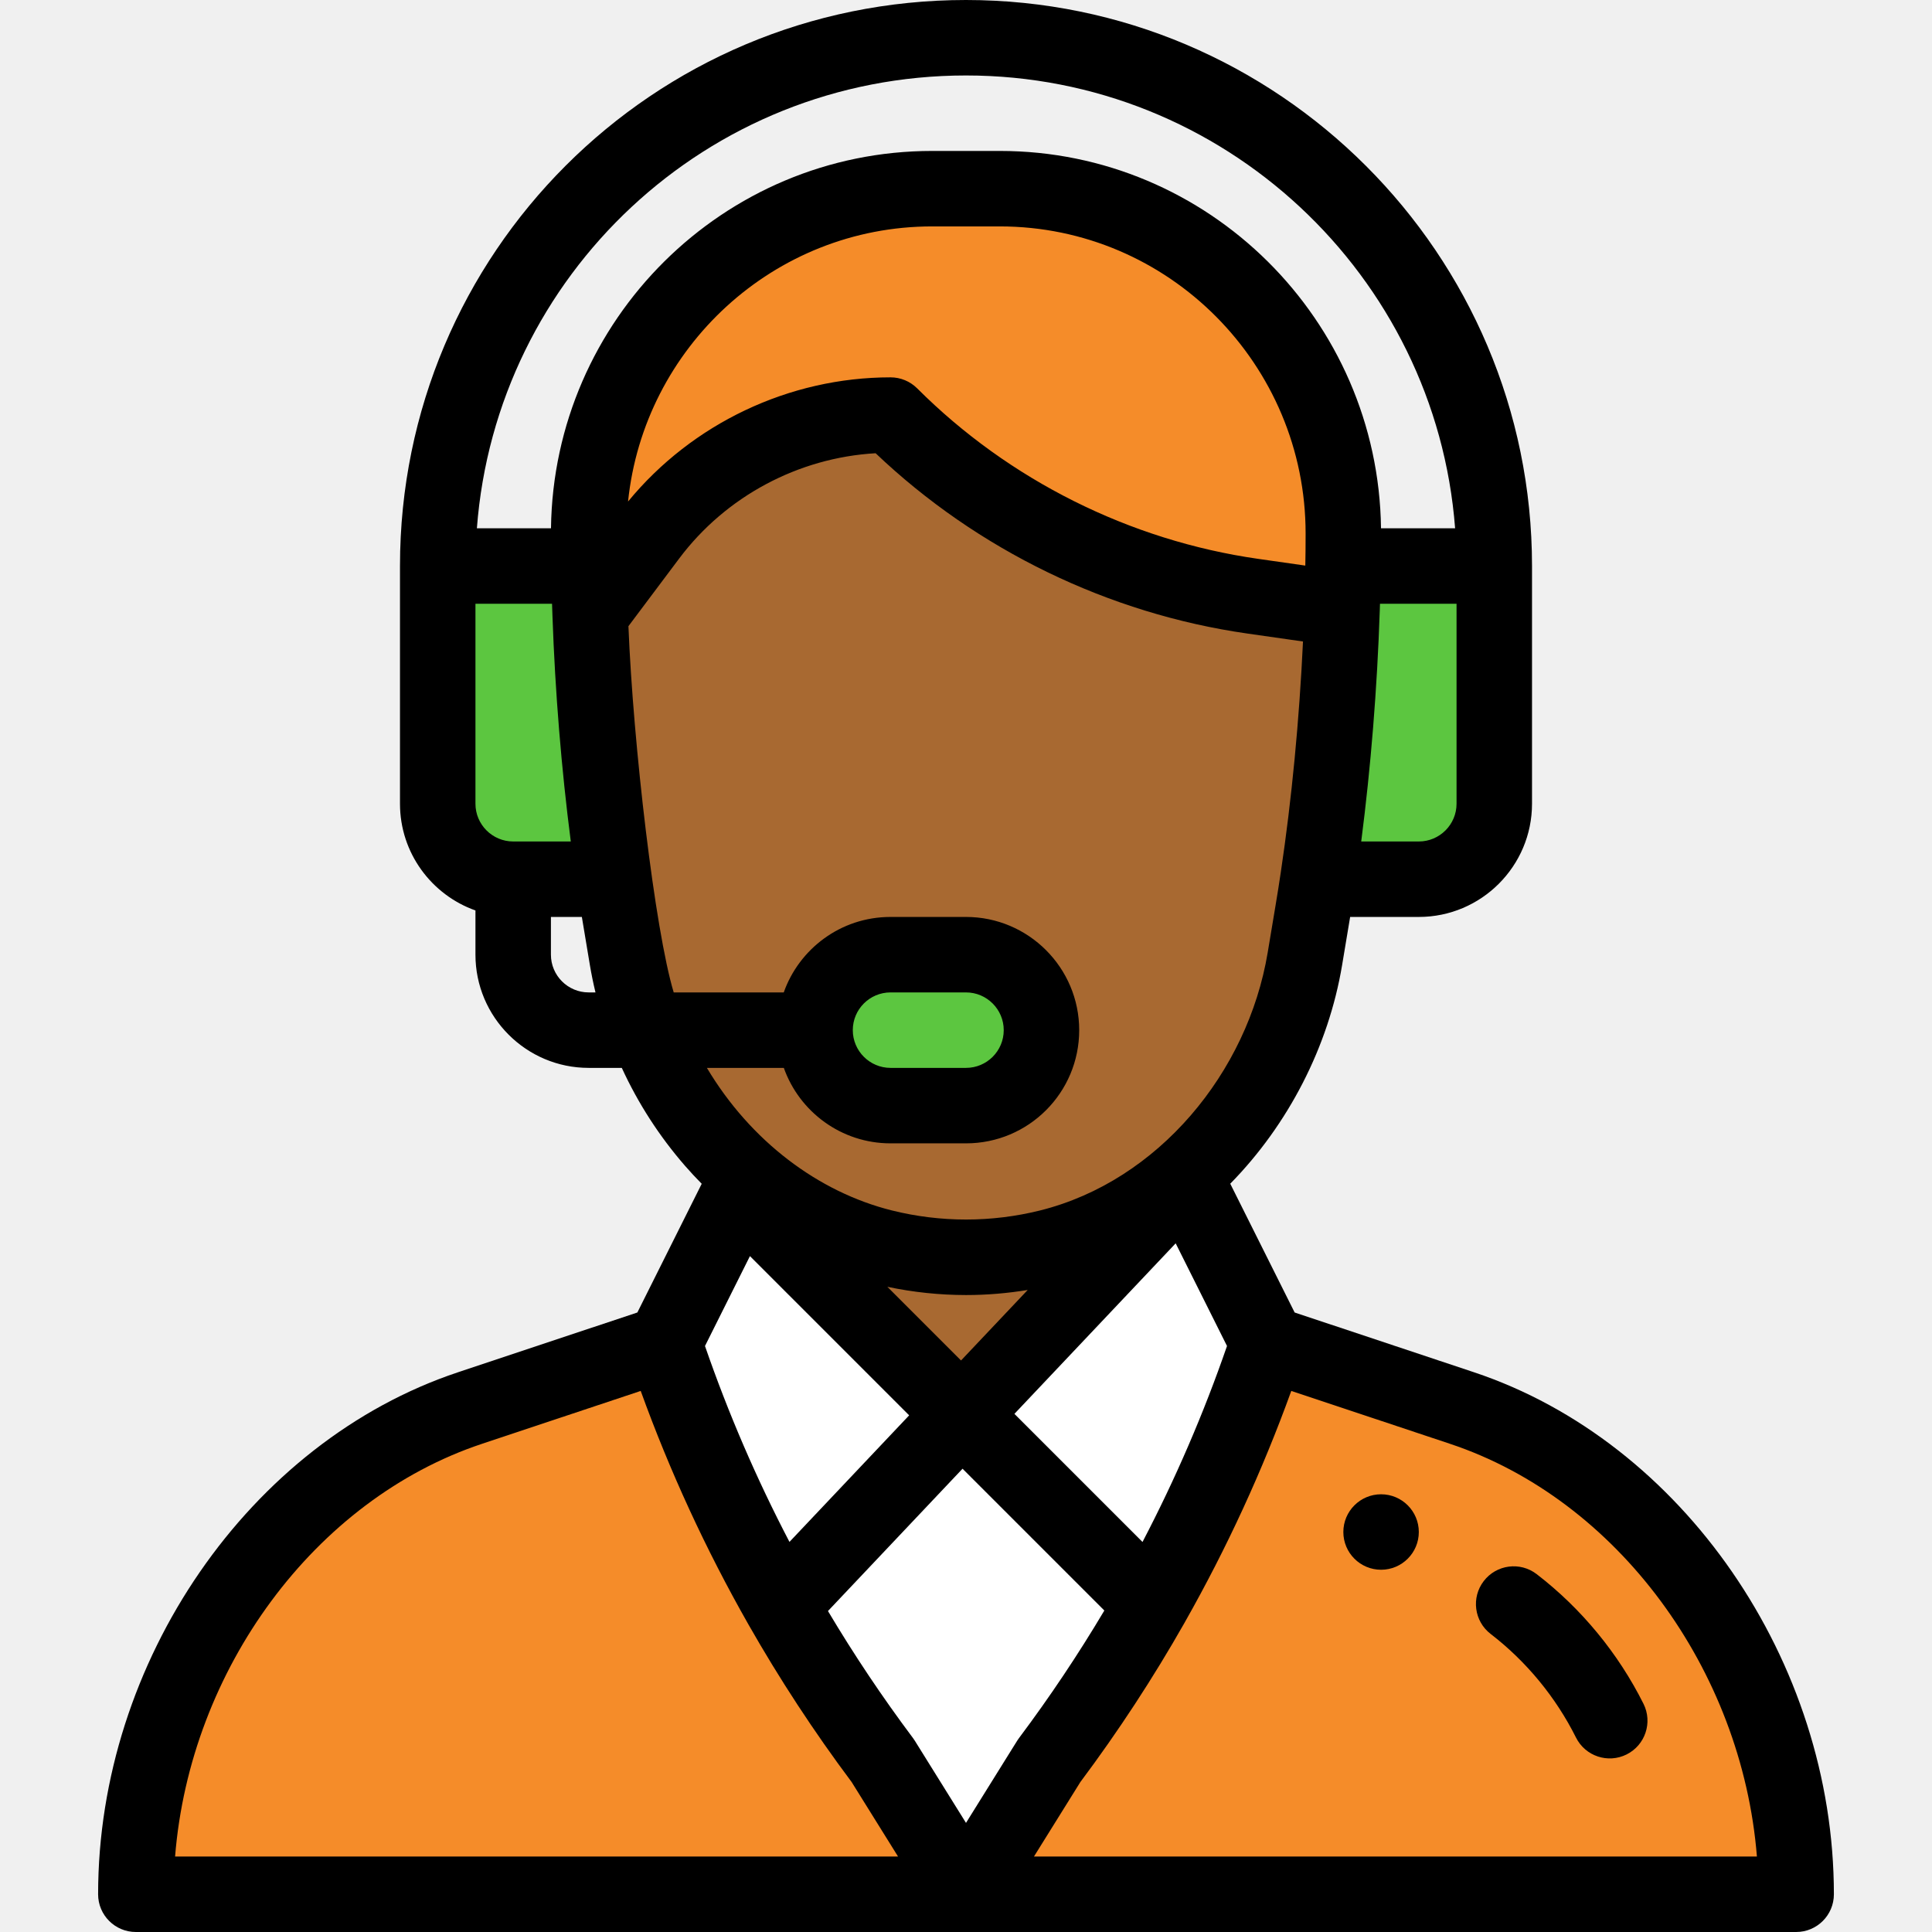
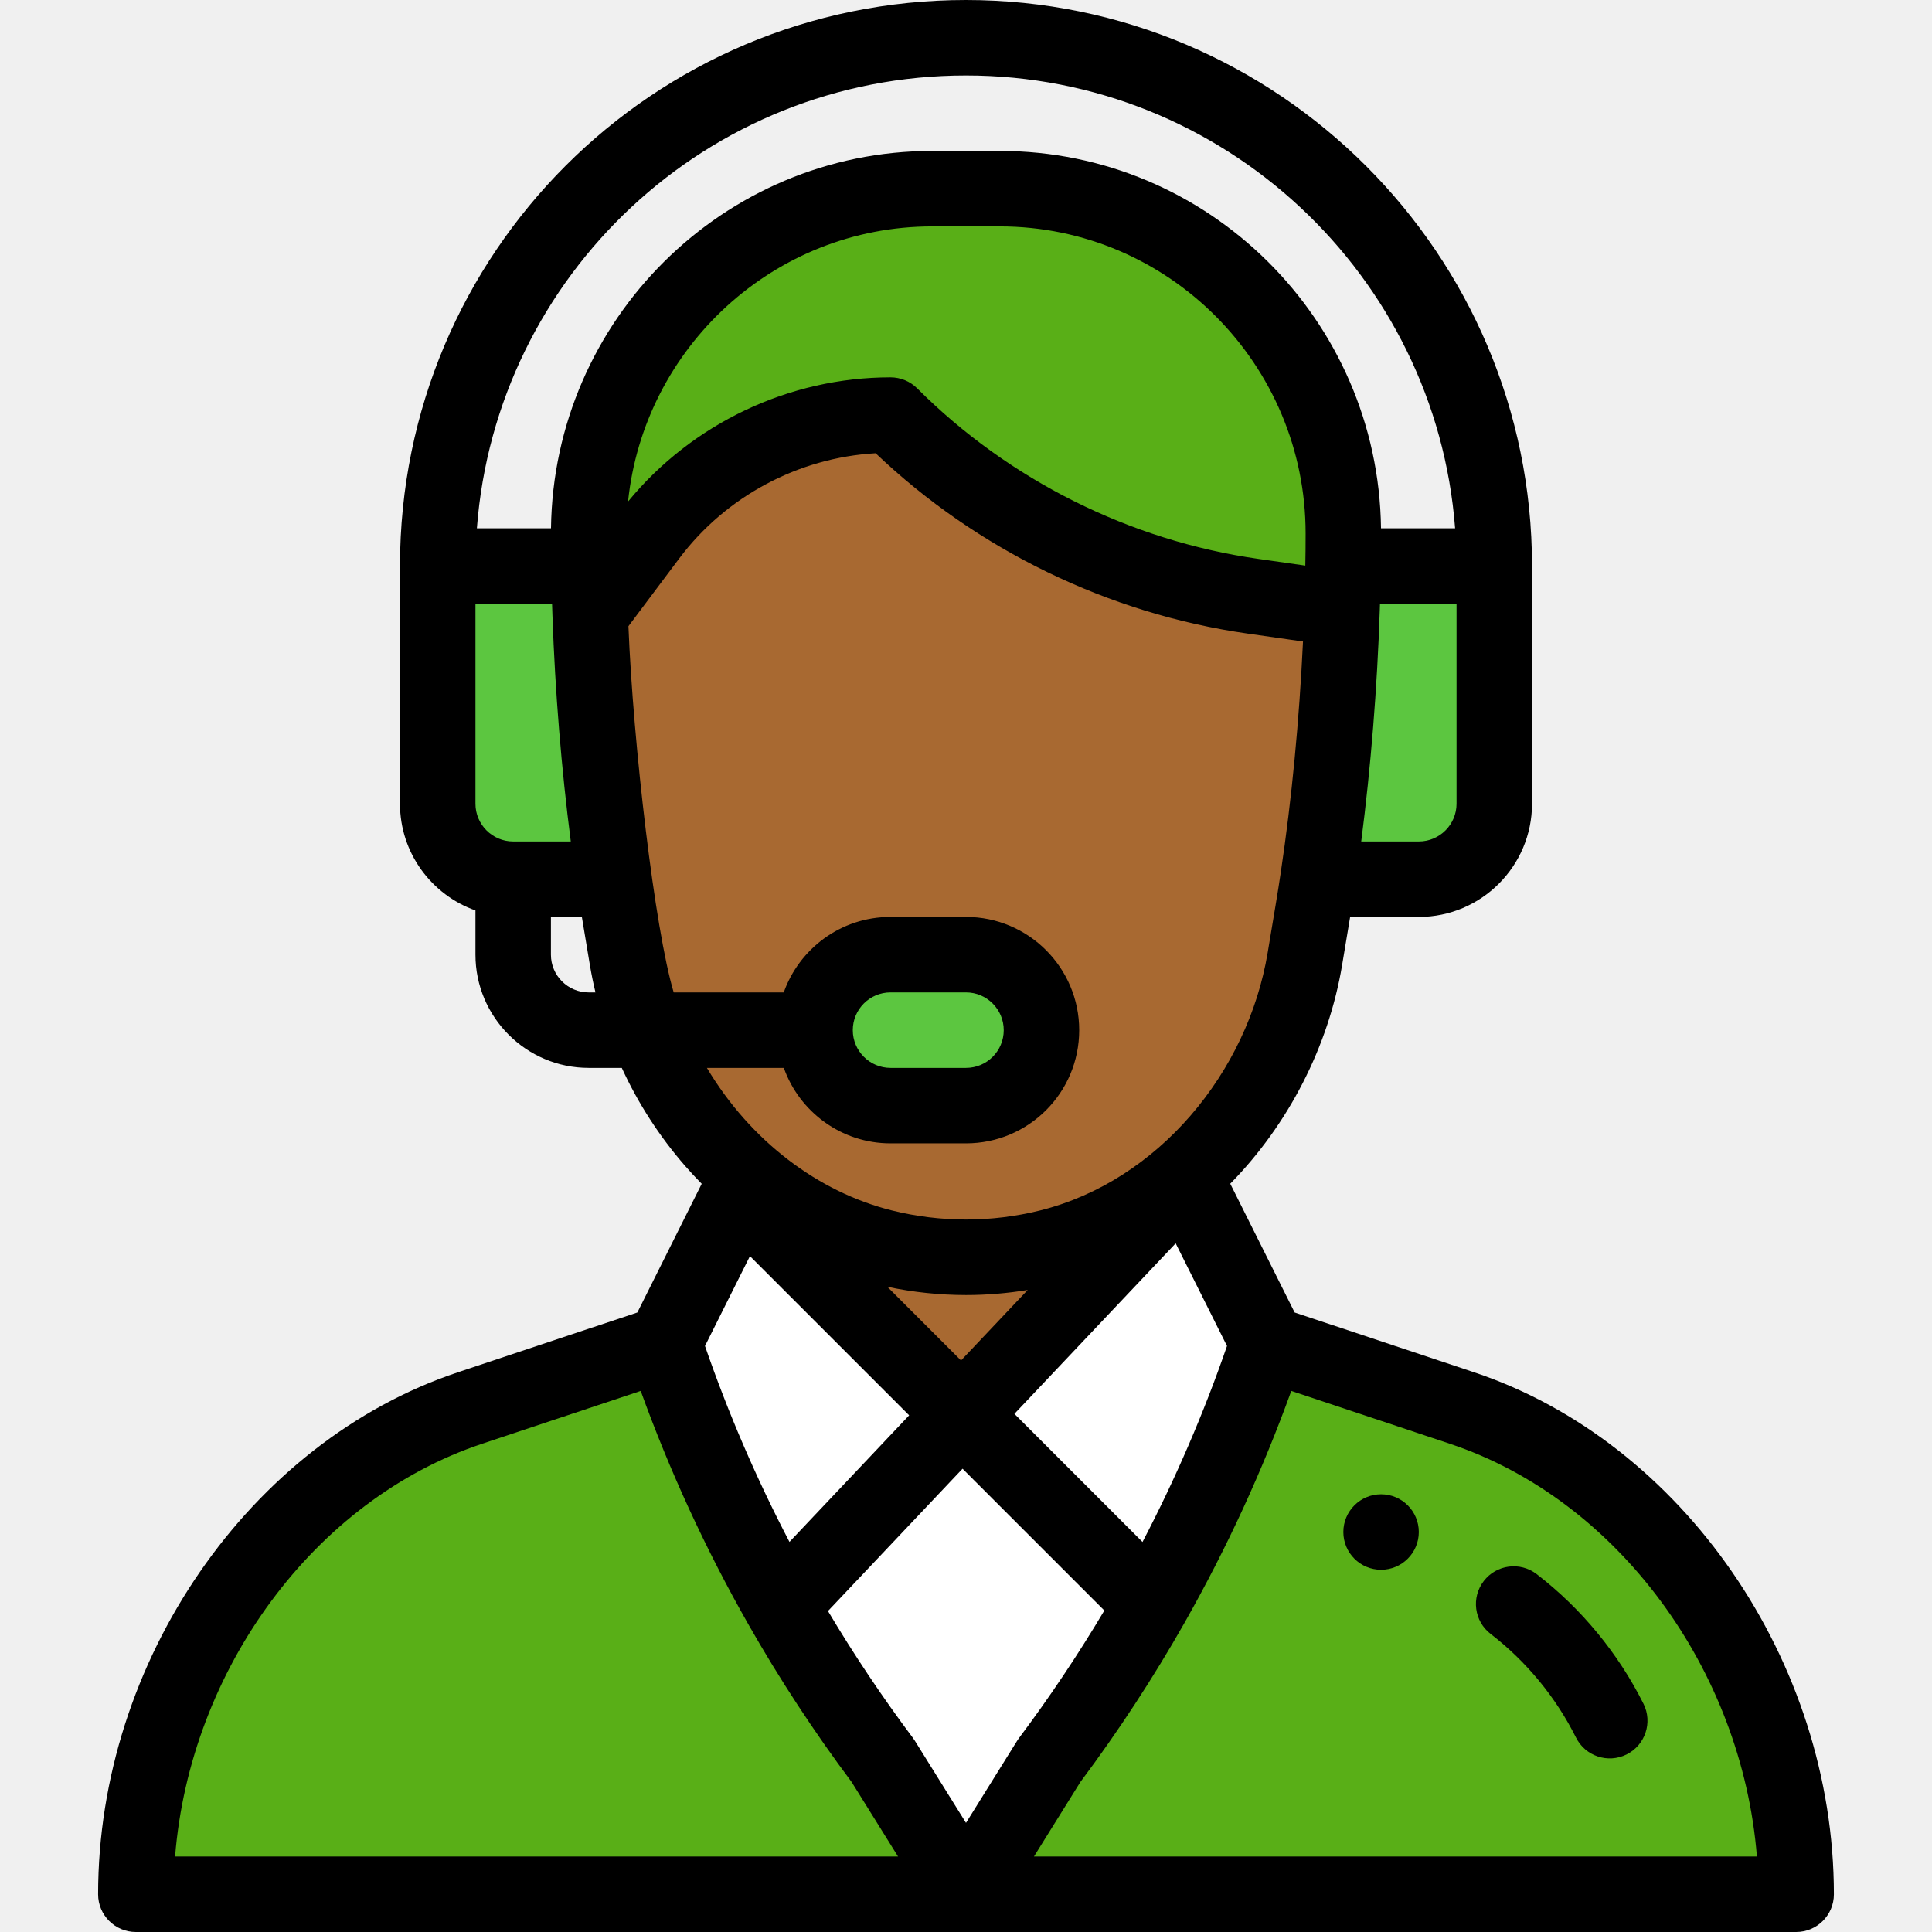
<svg xmlns="http://www.w3.org/2000/svg" version="1.1" width="512" height="512" x="0" y="0" viewBox="0 0 512 512" style="enable-background:new 0 0 512 512" xml:space="preserve" class="">
  <g>
-     <path d="M387.46 373.15 336 356H176l-51.46 17.15C71.67 390.78 36 446.26 36 502h440c0-55.74-35.67-111.22-88.54-128.85z" style="" fill="#f58c29" data-original="#444b75" opacity="1" />
+     <path d="M387.46 373.15 336 356H176l-51.46 17.15C71.67 390.78 36 446.26 36 502h440c0-55.74-35.67-111.22-88.54-128.85z" style="" fill="#59af17" data-original="#444b75" opacity="1" />
    <path d="M355.65 161.38 332 158a169.702 169.702 0 0 1-96-48 80.016 80.016 0 0 0-64 32l-15.6 20.8c.81 23.35 2.93 47.47 6.34 70.2 4.245 28.098 7.8 54.552 35.64 78.68l-.5.56L176 356a390.058 390.058 0 0 0 57.95 110.6L256 502l22.05-35.4a389.526 389.526 0 0 0 27.13-41.42A389.809 389.809 0 0 0 336 356l-21.88-43.76-.5-.56c16.78-14.59 28.48-35.32 32.19-57.57 1.95-11.77 2.628-15.523 3.51-21.51 3.45-23.07 5.56-47.56 6.34-71.22h-.01z" style="" fill="#ffffff" data-original="#ffffff" />
    <path d="M355.65 161.38 332 158a169.702 169.702 0 0 1-96-48 80.016 80.016 0 0 0-64 32l-15.6 20.8c.81 23.35 2.93 47.47 6.34 70.2 4.245 28.098 7.8 54.552 35.64 78.68l-.5.56C190.547 326.905 257 371 257 371l57.12-58.76-.5-.56c16.78-14.59 28.48-35.32 32.19-57.57 1.95-11.77 2.628-15.523 3.51-21.51 3.45-23.07 5.56-47.56 6.34-71.22h-.01z" style="" fill="#a86931" data-original="#a86931" />
    <path d="M396 150v63c0 11.05-8.95 20-20 20h-24l-2.68-.4c3.45-23.07 5.56-47.56 6.34-71.22.13-3.82.22-7.61.26-11.38H396z" style="" fill="#5cc640" data-original="#bf8bde" class="" opacity="1" />
-     <path d="M264.95 50c50.27 0 91.08 41.14 91.05 91.41 0 5.056-.106 13.102-.34 19.97L332 158a169.702 169.702 0 0 1-96-48 80.016 80.016 0 0 0-64 32l-15.6 20.8c-.26-6.978-.4-15.132-.4-21.39C155.97 91.14 196.78 50 247.05 50h17.9z" style="" fill="#f58c29" data-original="#444b75" opacity="1" />
+     <path d="M264.95 50c50.27 0 91.08 41.14 91.05 91.41 0 5.056-.106 13.102-.34 19.97L332 158a169.702 169.702 0 0 1-96-48 80.016 80.016 0 0 0-64 32l-15.6 20.8c-.26-6.978-.4-15.132-.4-21.39C155.97 91.14 196.78 50 247.05 50h17.9z" style="" fill="#59af17" data-original="#444b75" opacity="1" />
    <path d="M256 253c11.05 0 20 8.95 20 20 0 11.04-8.96 20-20 20h-20c-11.05 0-20-8.95-20-20 0-11.04 8.96-20 20-20h20zM162.74 233H136c-11.05 0-20-8.95-20-20v-63h40.08c.05 4.23.16 8.5.32 12.8.81 23.35 2.93 47.47 6.34 70.2z" style="" fill="#5cc640" data-original="#bf8bde" class="" opacity="1" />
    <path d="M366 416c5.52 0 10-4.48 10-10s-4.48-10-10-10-10 4.48-10 10 4.48 10 10 10z" fill="#000000" opacity="1" data-original="#000000" class="" />
    <path d="M36 512h440c5.522 0 10-4.477 10-10 0-61.729-40.111-119.908-95.378-138.337l-47.53-15.84-17.063-34.127c15.372-15.646 26.045-36.348 29.644-57.941L357.801 243H376c16.542 0 30-13.458 30-30v-63C406 67.29 338.71 0 256 0c-82.922 0-150 67.097-150 150v63c0 13.036 8.361 24.152 20 28.28V253c0 16.542 13.458 30 30 30h8.782a108.487 108.487 0 0 0 16.774 25.974 103.947 103.947 0 0 0 4.406 4.741l-17.054 34.108-47.531 15.841C66.112 382.092 26 440.271 26 502c0 5.523 4.477 10 10 10zm220-28.914-13.562-21.773a10.133 10.133 0 0 0-.486-.711 381.284 381.284 0 0 1-22.532-33.662l35.663-37.714 37.578 37.578A380.863 380.863 0 0 1 270.05 460.6c-.49.653.205-.376-14.05 22.486zm46.778-74.45-33.948-33.948 42.736-45.194 13.604 27.209a380.908 380.908 0 0 1-22.392 51.933zm-48.095-48.095-19.524-19.525A101.171 101.171 0 0 0 256 343.2c5.471 0 10.943-.458 16.353-1.346l-17.67 18.687zm-55.944-27.659 42.196 42.197-31.718 33.542a381.013 381.013 0 0 1-22.389-51.917l11.911-23.822zM465.6 492H274.01l12.301-19.748a400.826 400.826 0 0 0 27.564-42.132c.05-.088.097-.178.147-.266l.018-.032a400.543 400.543 0 0 0 28.164-61.213l42.093 14.028c44.371 14.796 77.34 59.824 81.303 109.363zM136 223c-5.514 0-10-4.486-10-10v-53h20.298c.033 1.043.068 2.091.107 3.146l.004.107v.009c.7 20.072 2.372 40.481 4.856 59.737H136V223zm209.922-73.21-.001.098-12.508-1.787c-33.98-4.852-66.064-20.894-90.342-45.172A10.003 10.003 0 0 0 236 100c-26.856 0-52.564 12.236-69.558 32.908C170.63 92.189 205.053 60 247.05 60h17.9c44.809 0 81.076 36.651 81.05 81.41 0 3.147-.025 5.887-.078 8.38zM386 213c0 5.514-4.486 10-10 10h-15.262c2.542-19.69 4.236-40.643 4.917-61.28.02-.582.036-1.148.054-1.72H386v53zM256 20c68.318 0 124.496 52.972 129.619 120h-19.635c-.72-55.227-45.693-100-101.033-100h-17.9c-55.339 0-100.315 44.773-101.034 100H126.38C131.445 72.979 187.377 20 256 20zM146 253v-10h8.198l2.128 12.759a105.57 105.57 0 0 0 1.482 7.241H156c-5.514 0-10-4.486-10-10zm61.72 30c4.128 11.639 15.243 20 28.28 20h20c16.575 0 30-13.424 30-30 0-16.542-13.458-30-30-30h-20c-13.327 0-24.278 8.608-28.297 20H178.54c-5.006-16.653-10.734-65.653-12-97.053l13.459-17.946c12.361-16.476 31.592-26.713 52.049-27.888 26.917 25.616 61.739 42.532 98.537 47.786l14.722 2.104c-.984 20.885-2.995 41.843-5.876 61.118l-.003.02c-.916 6.197-1.638 10.185-3.482 21.324-5.296 31.765-28.998 60.49-60.287 68.313a81.338 81.338 0 0 1-39.313 0c-19.537-4.884-37.451-18.402-49.012-37.778h20.386zM226 273c0-5.521 4.478-10 10-10h20c5.514 0 10 4.486 10 10 0 5.522-4.479 10-10 10h-20c-5.514 0-10-4.486-10-10zm-98.298 109.637 42.094-14.028a400.869 400.869 0 0 0 28.463 61.74l.056.101.001.002a400.974 400.974 0 0 0 27.372 41.799L237.99 492H46.4c3.963-49.539 36.932-94.567 81.302-109.363z" fill="#000000" opacity="1" data-original="#000000" class="" />
    <path d="M395.042 433.016c9.454 7.273 17.272 16.766 22.611 27.453 2.473 4.949 8.483 6.941 13.415 4.477 4.94-2.468 6.945-8.474 4.478-13.415-6.683-13.377-16.472-25.261-28.309-34.367-4.378-3.369-10.656-2.55-14.023 1.828-3.368 4.378-2.549 10.656 1.828 14.024z" fill="#000000" opacity="1" data-original="#000000" class="" />
  </g>
</svg>
